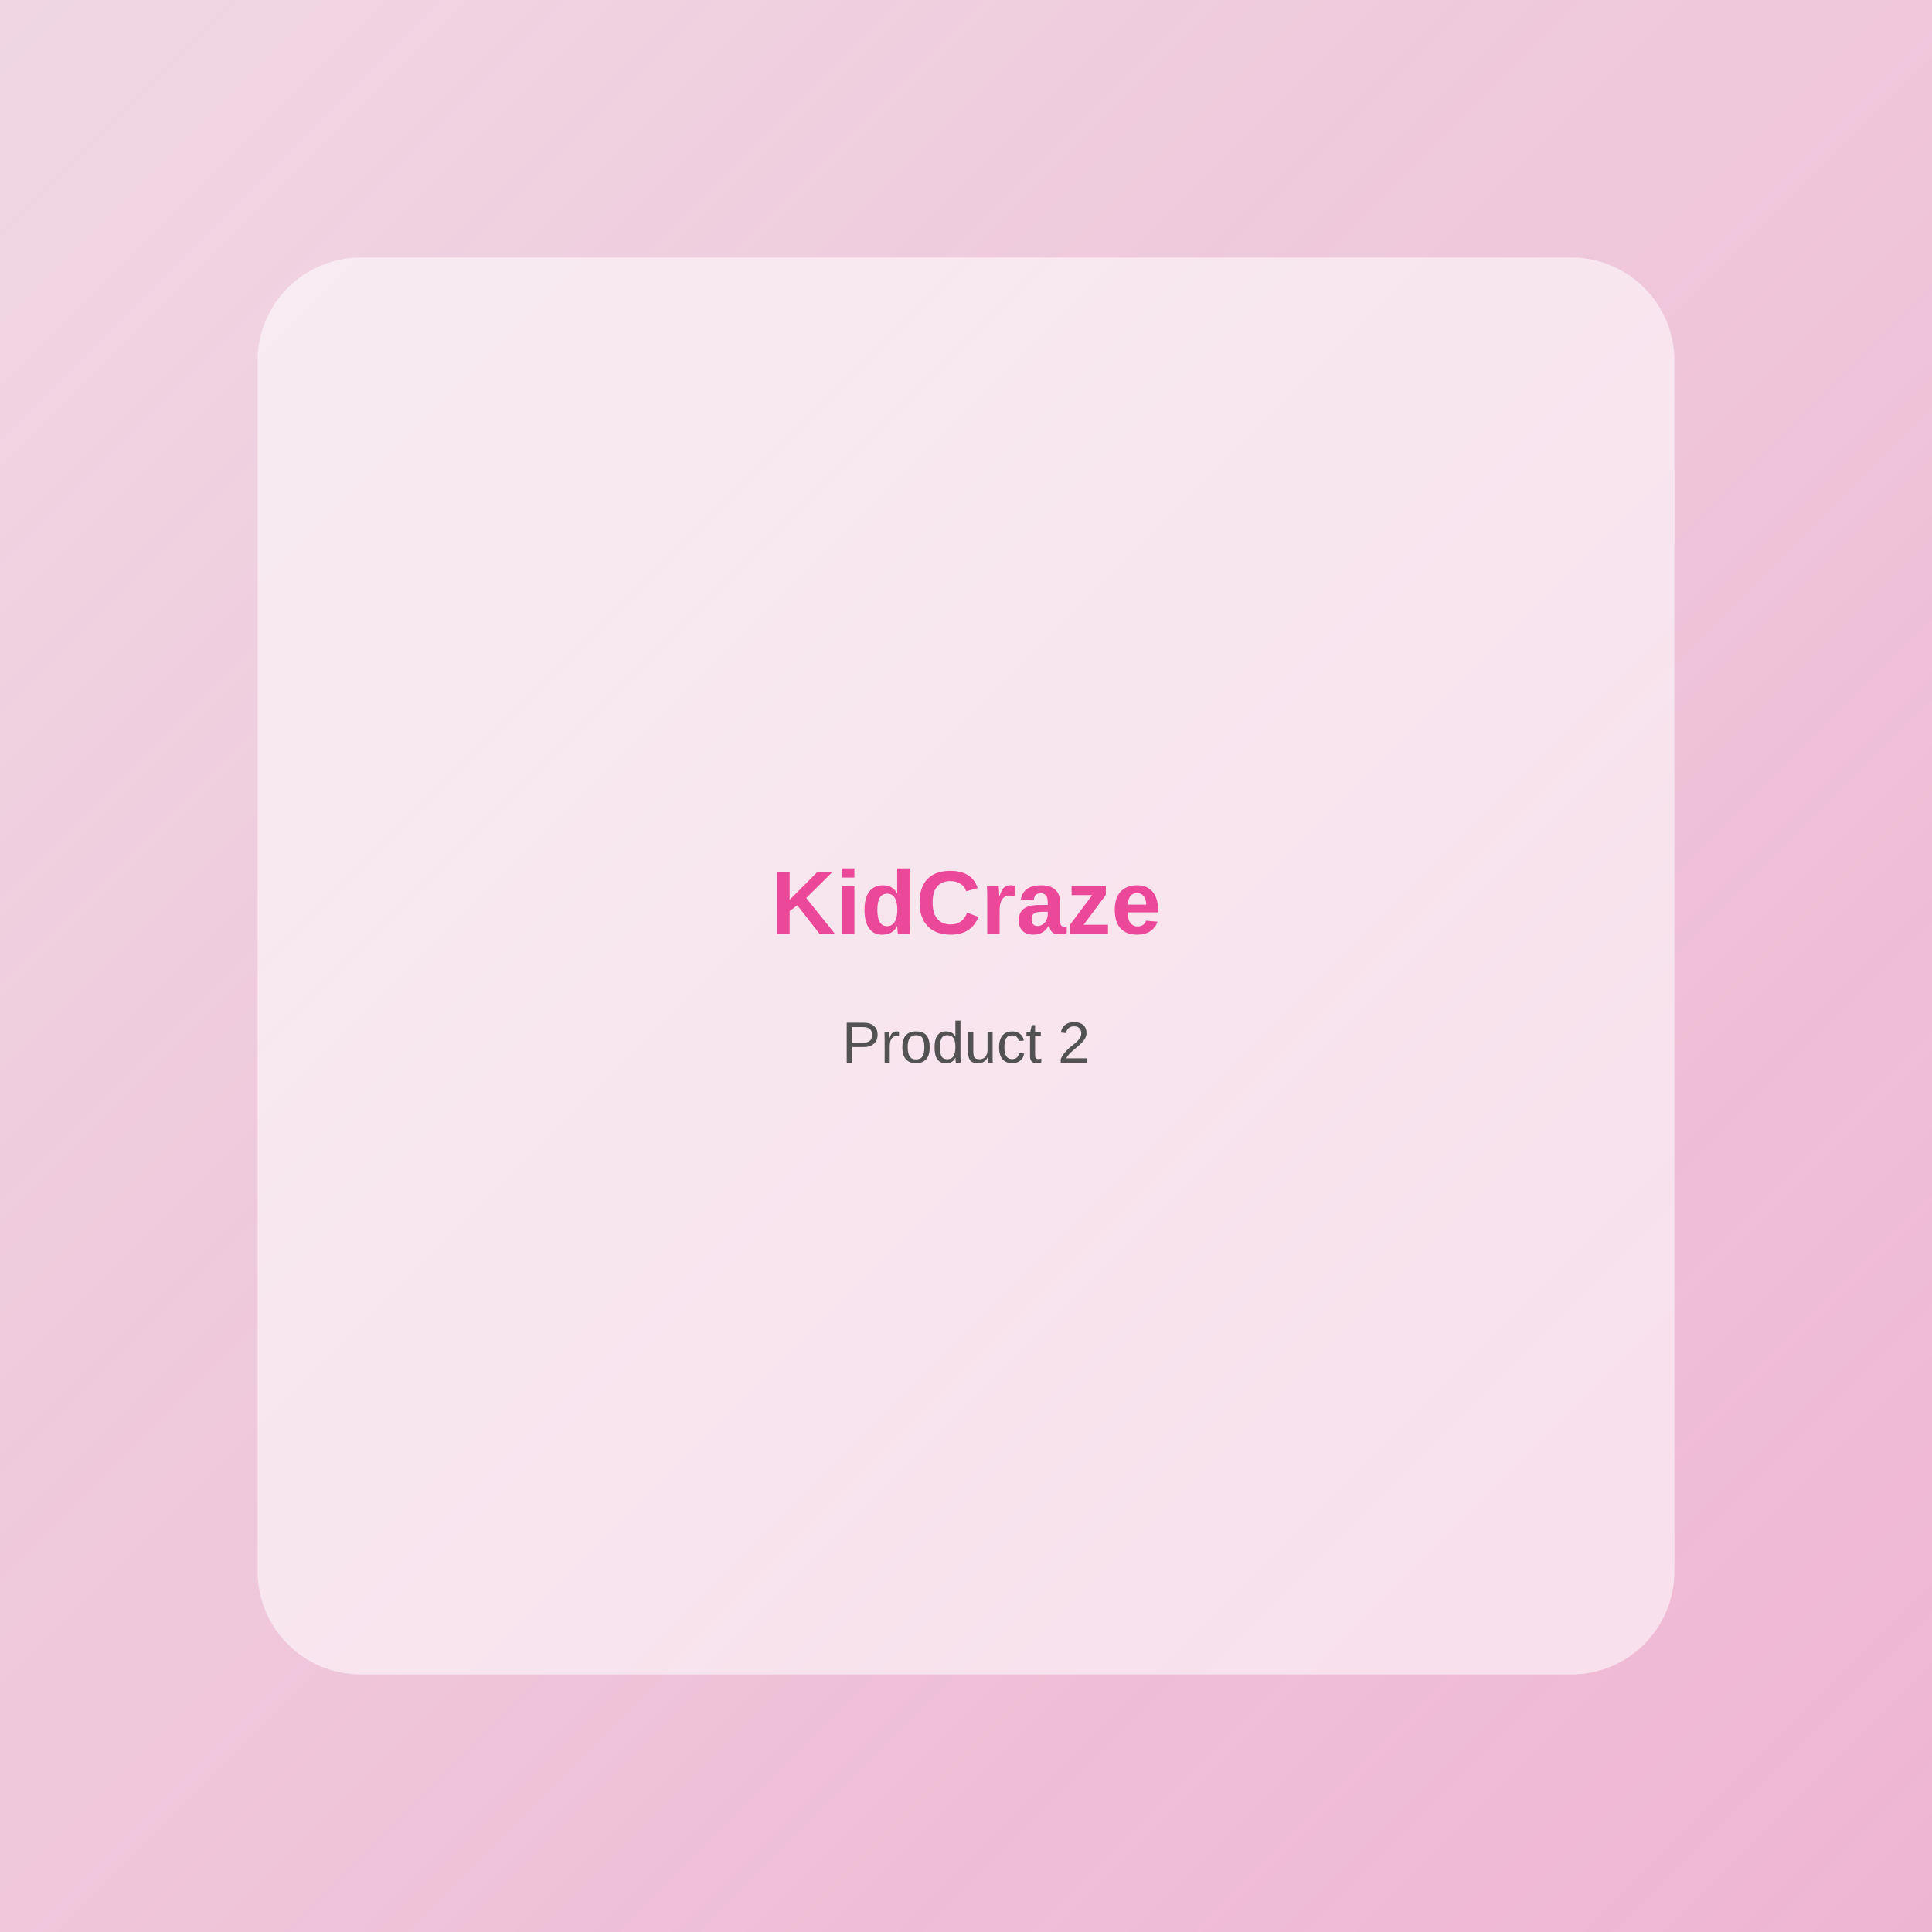
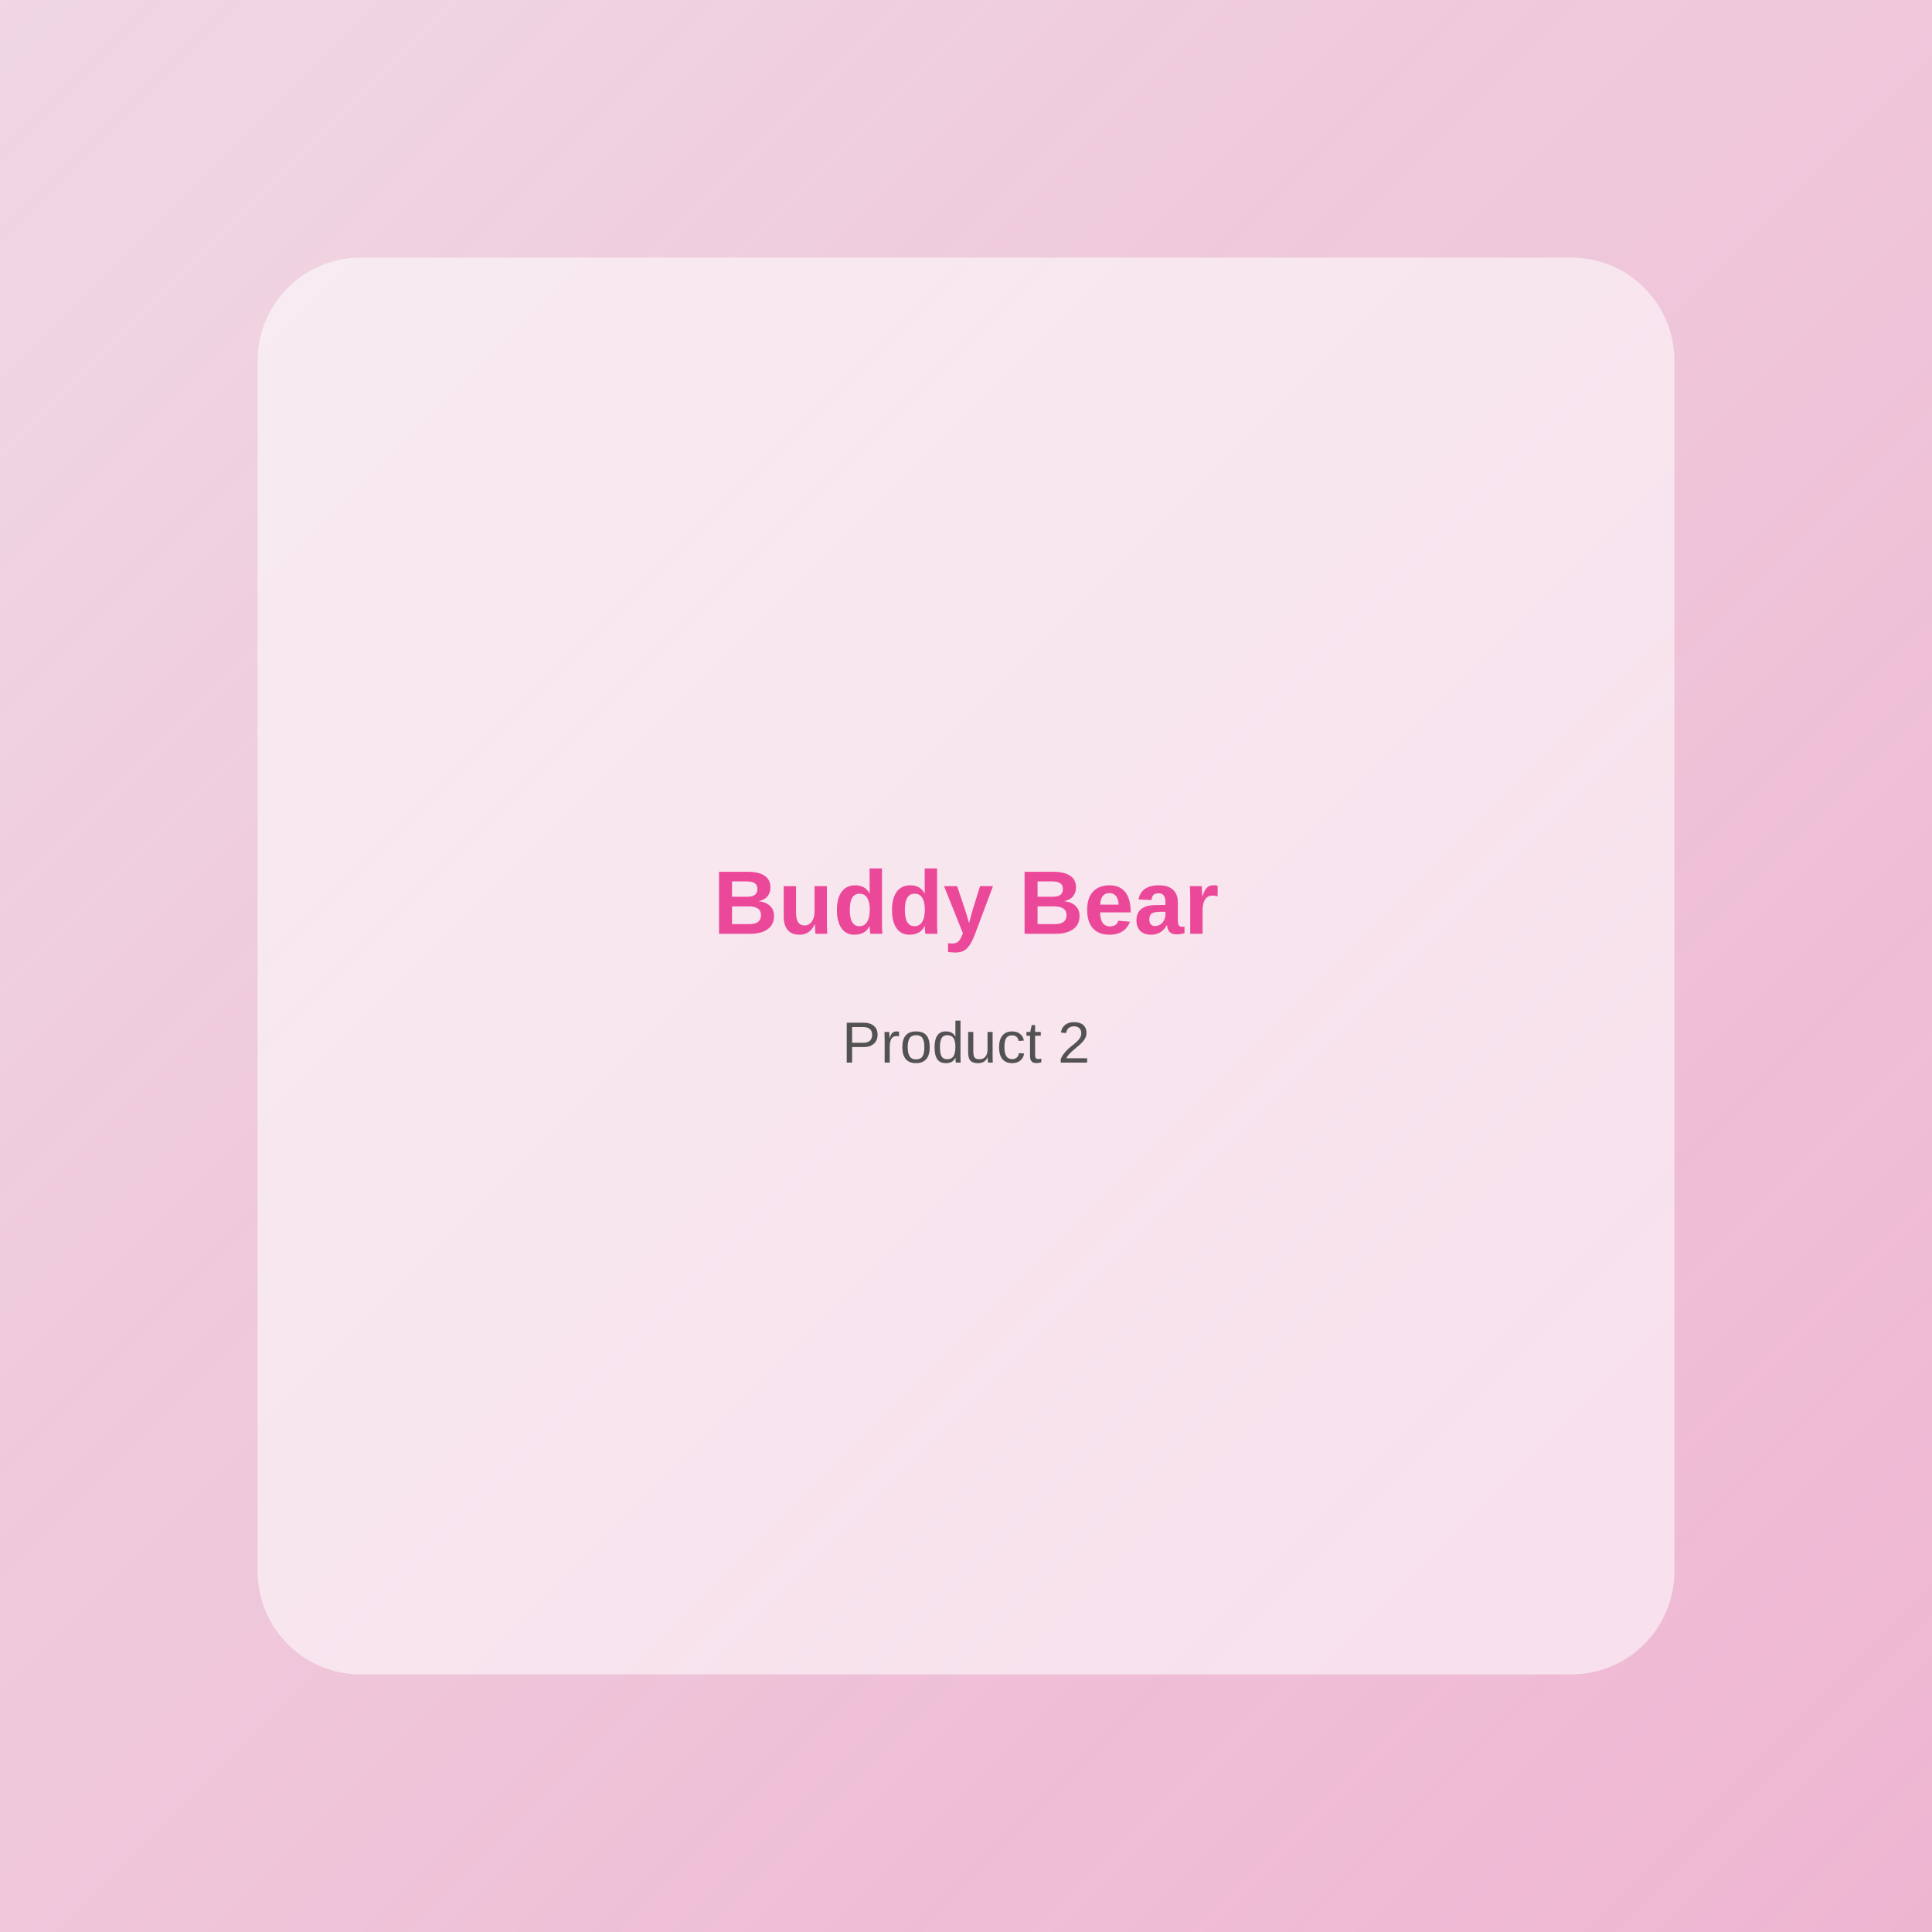
<svg xmlns="http://www.w3.org/2000/svg" width="600" height="600" viewBox="0 0 600 600">
  <defs>
    <linearGradient id="g2" x1="0%" y1="0%" x2="100%" y2="100%">
      <stop offset="0%" stop-color="#ec4899" stop-opacity="0.15" />
      <stop offset="100%" stop-color="#ec4899" stop-opacity="0.35" />
    </linearGradient>
  </defs>
  <rect width="600" height="600" fill="url(#g2)" />
  <rect x="80" y="80" width="440" height="440" rx="32" fill="white" fill-opacity="0.55" />
-   <text x="300" y="290" text-anchor="middle" font-family="Arial, sans-serif" font-size="28" font-weight="700" fill="#ec4899">KidCraze</text>
+   <text x="300" y="290" text-anchor="middle" font-family="Arial, sans-serif" font-size="28" font-weight="700" fill="#ec4899">Buddy Bear</text>
  <text x="300" y="330" text-anchor="middle" font-family="Arial, sans-serif" font-size="18" fill="#525252">Product 2</text>
</svg>
